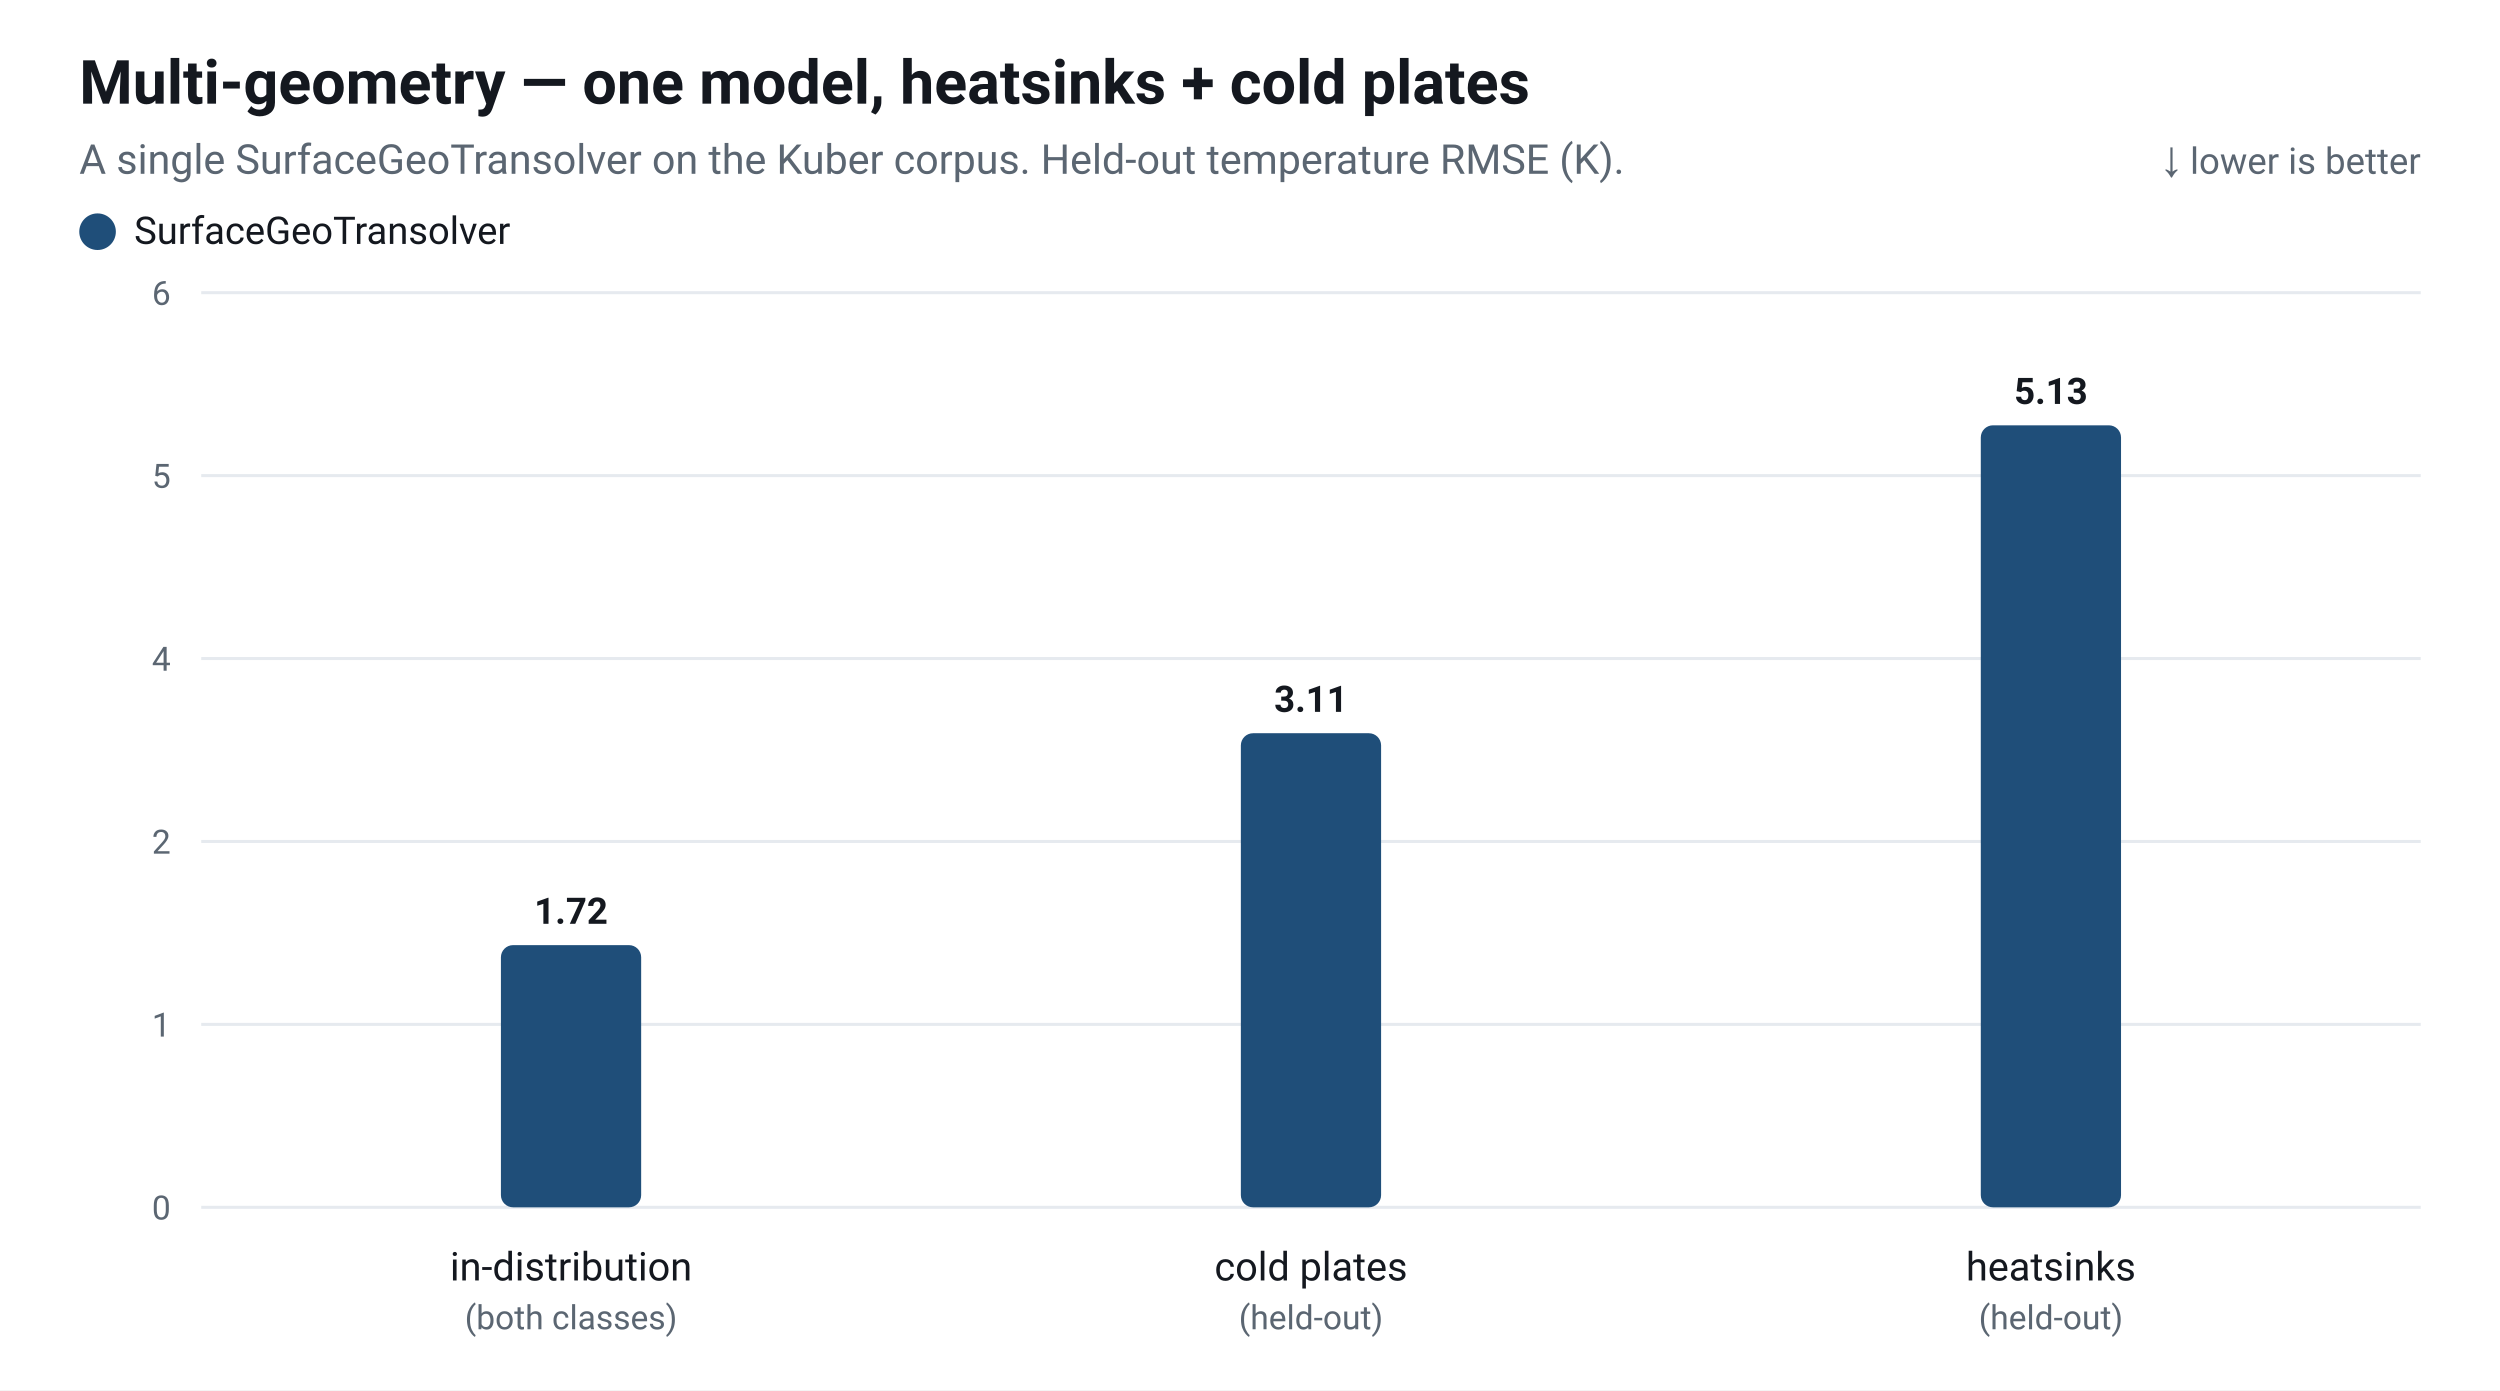
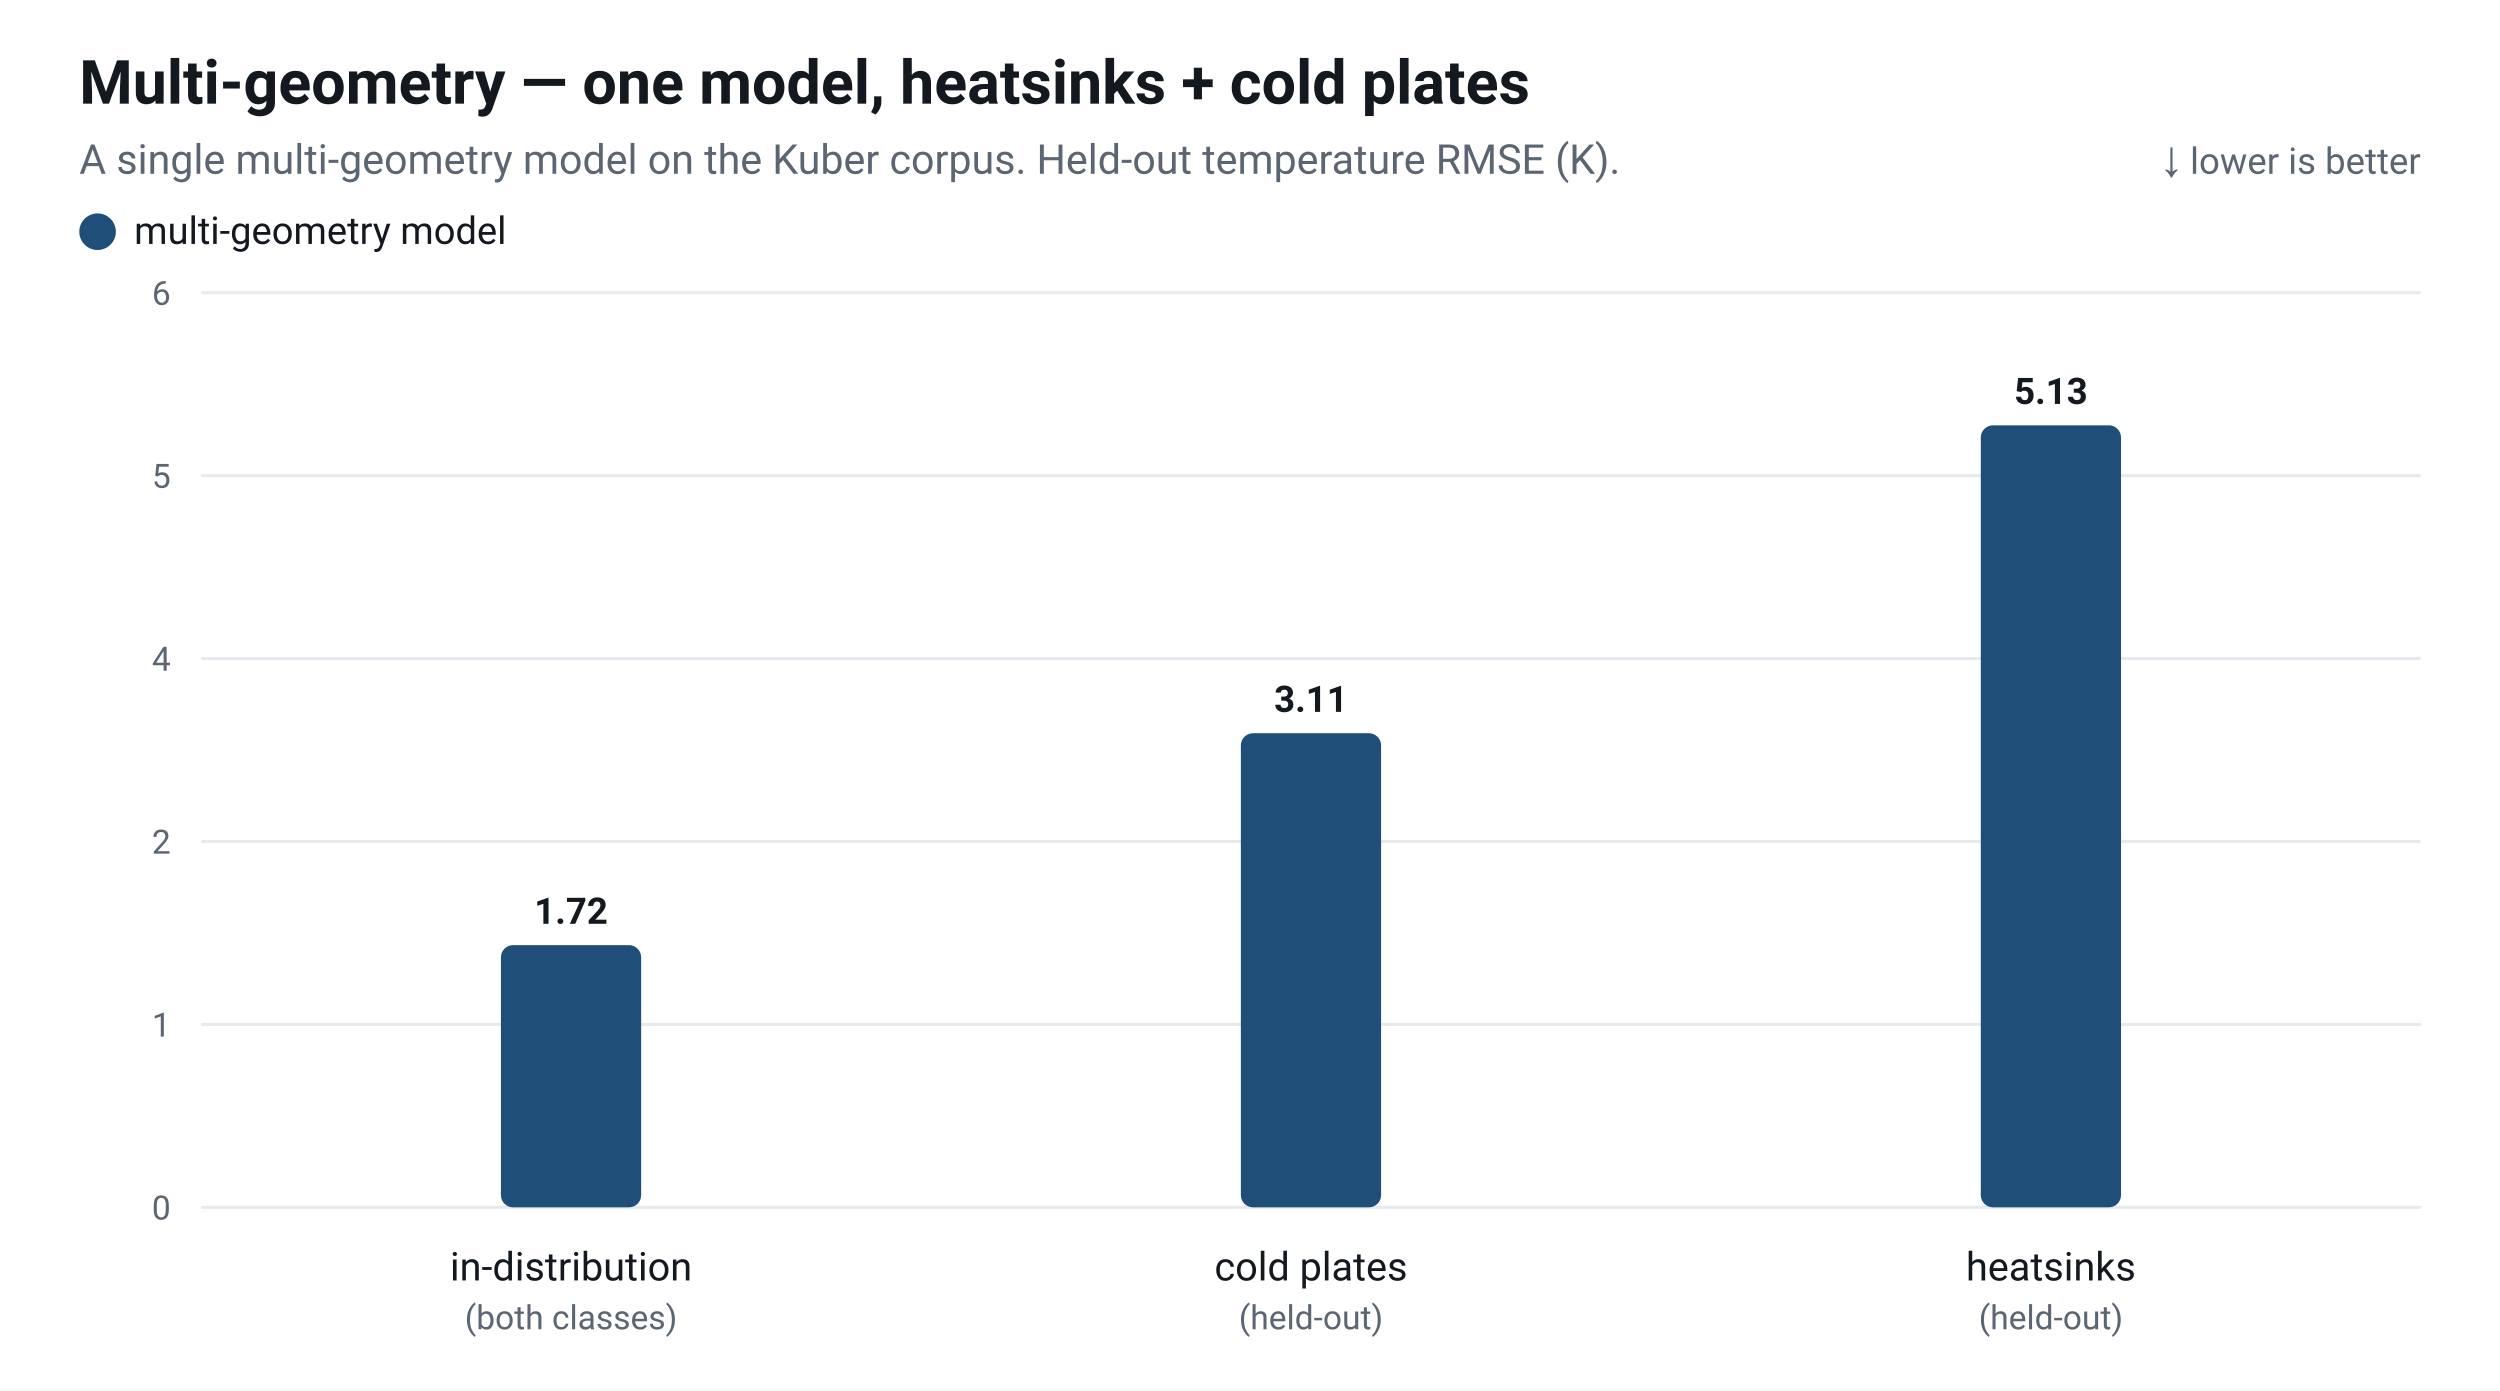
<svg xmlns="http://www.w3.org/2000/svg" width="820" height="456" viewBox="0 0 820 456" font-family="-apple-system,BlinkMacSystemFont,'Segoe UI',Roboto,Helvetica,Arial,sans-serif" role="img" aria-label="Multi-geometry — one model, heatsinks + cold plates">
  <rect width="820" height="456" fill="#FFFFFF" />
  <text x="26" y="34" font-size="20" font-weight="700" fill="#14181F">Multi-geometry — one model, heatsinks + cold plates</text>
-   <text x="26" y="57" font-size="13.5" fill="#5B6672">A single SurfaceGeoTransolver on the Kuber corpus. Held-out temperature RMSE (K).</text>
+   <text x="26" y="57" font-size="13.5" fill="#5B6672">A single multi-geometry model on the Kuber corpus. Held-out temperature RMSE (K).</text>
  <text x="794" y="57" font-size="12" fill="#5B6672" text-anchor="end">↓ lower is better</text>
  <circle cx="32" cy="76" r="6" fill="#1F4E79" />
-   <text x="44" y="80" font-size="12.5" fill="#14181F">SurfaceGeoTransolver</text>
+   <text x="44" y="80" font-size="12.5" fill="#14181F">multi-geometry model</text>
  <line x1="66" y1="396.0" x2="794" y2="396.0" stroke="#E6EAEF" stroke-width="1" />
  <text x="56" y="400.0" font-size="11" fill="#5B6672" text-anchor="end">0</text>
  <line x1="66" y1="336.0" x2="794" y2="336.0" stroke="#E6EAEF" stroke-width="1" />
  <text x="56" y="340.0" font-size="11" fill="#5B6672" text-anchor="end">1</text>
  <line x1="66" y1="276.0" x2="794" y2="276.0" stroke="#E6EAEF" stroke-width="1" />
  <text x="56" y="280.0" font-size="11" fill="#5B6672" text-anchor="end">2</text>
  <line x1="66" y1="216.0" x2="794" y2="216.0" stroke="#E6EAEF" stroke-width="1" />
  <text x="56" y="220.0" font-size="11" fill="#5B6672" text-anchor="end">4</text>
  <line x1="66" y1="156.0" x2="794" y2="156.0" stroke="#E6EAEF" stroke-width="1" />
  <text x="56" y="160.0" font-size="11" fill="#5B6672" text-anchor="end">5</text>
  <line x1="66" y1="96.0" x2="794" y2="96.0" stroke="#E6EAEF" stroke-width="1" />
  <text x="56" y="100.0" font-size="11" fill="#5B6672" text-anchor="end">6</text>
  <rect x="164.3" y="310.0" width="46.0" height="86.0" rx="4" fill="#1F4E79" />
  <text x="187.3" y="303.0" font-size="12" font-weight="700" fill="#14181F" text-anchor="middle">1.72</text>
  <text x="187.3" y="420.0" font-size="13" fill="#14181F" text-anchor="middle">in-distribution</text>
  <text x="187.3" y="436.0" font-size="11" fill="#5B6672" text-anchor="middle">(both classes)</text>
  <rect x="407.0" y="240.5" width="46.0" height="155.5" rx="4" fill="#1F4E79" />
  <text x="430.0" y="233.5" font-size="12" font-weight="700" fill="#14181F" text-anchor="middle">3.11</text>
  <text x="430.0" y="420.0" font-size="13" fill="#14181F" text-anchor="middle">cold plates</text>
  <text x="430.0" y="436.0" font-size="11" fill="#5B6672" text-anchor="middle">(held-out)</text>
  <rect x="649.7" y="139.5" width="46.0" height="256.5" rx="4" fill="#1F4E79" />
  <text x="672.7" y="132.5" font-size="12" font-weight="700" fill="#14181F" text-anchor="middle">5.13</text>
  <text x="672.7" y="420.0" font-size="13" fill="#14181F" text-anchor="middle">heatsinks</text>
  <text x="672.7" y="436.0" font-size="11" fill="#5B6672" text-anchor="middle">(held-out)</text>
</svg>
